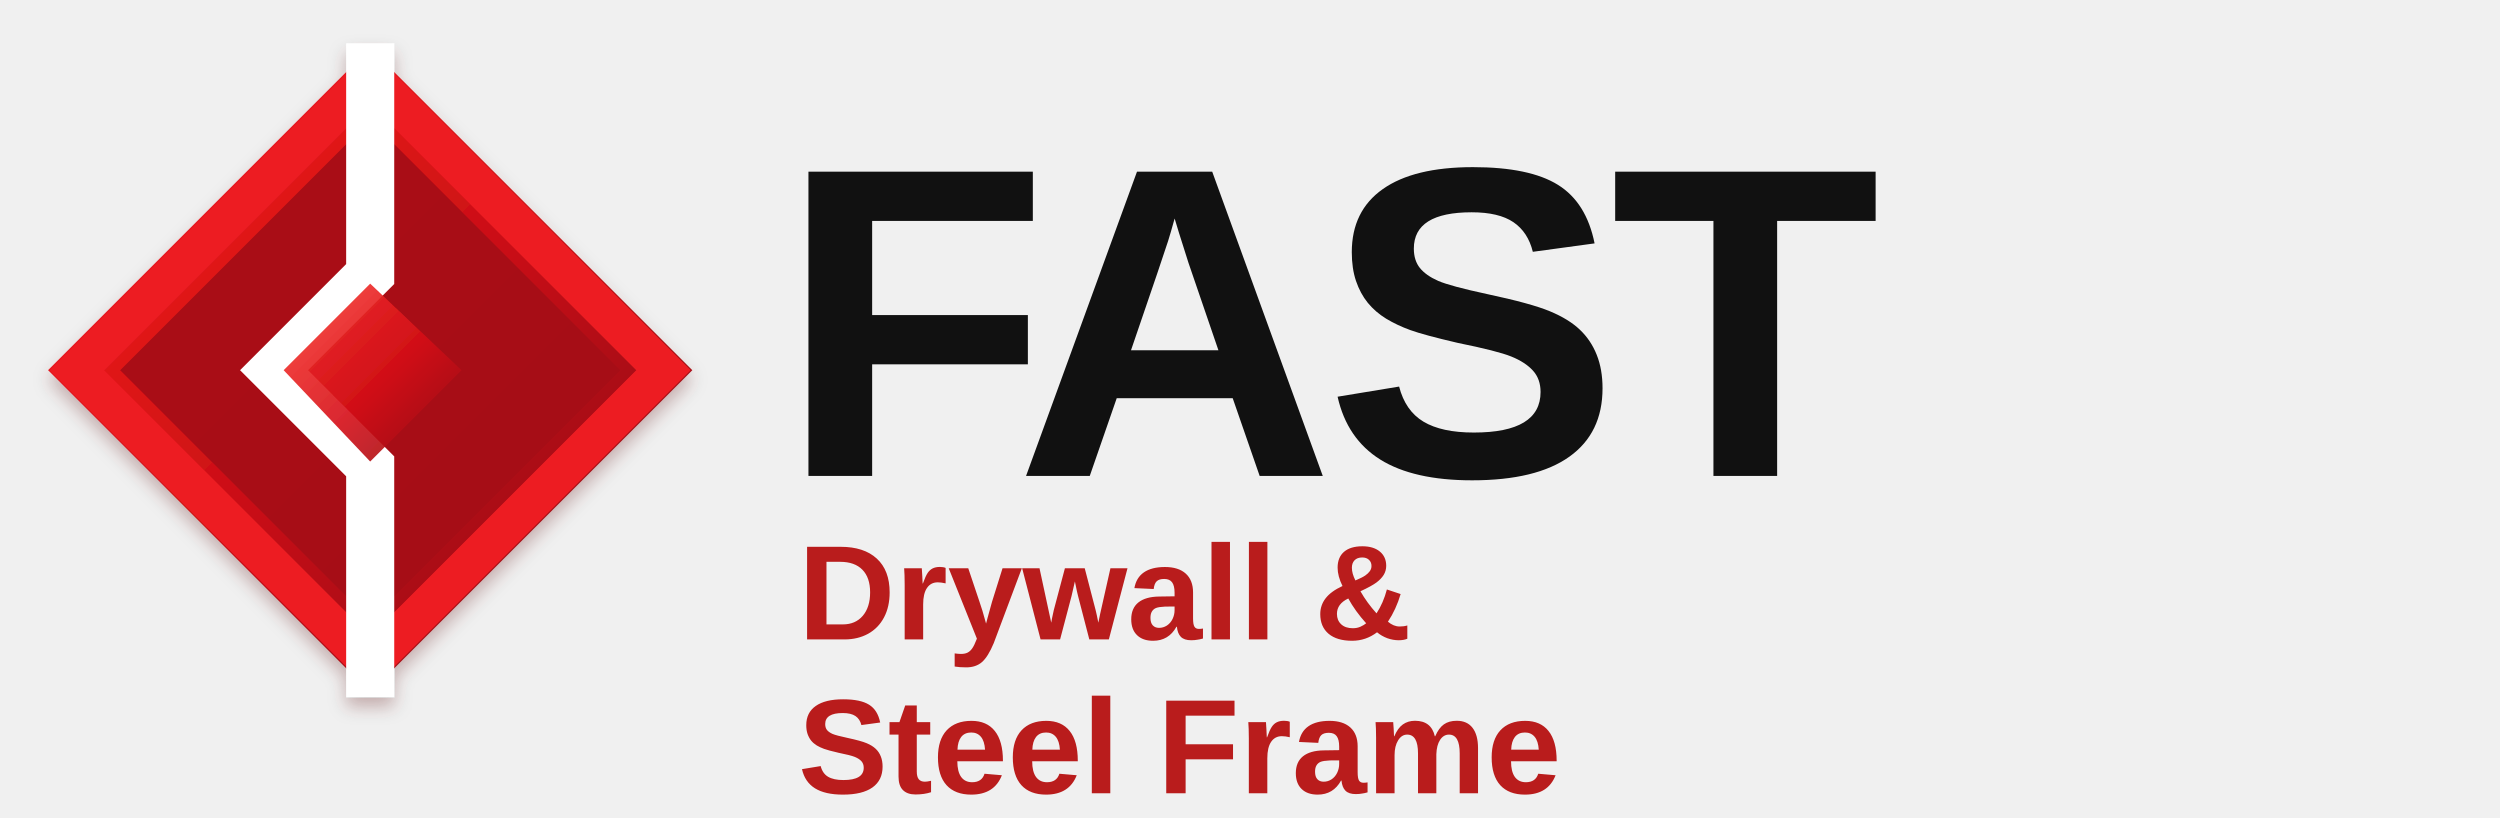
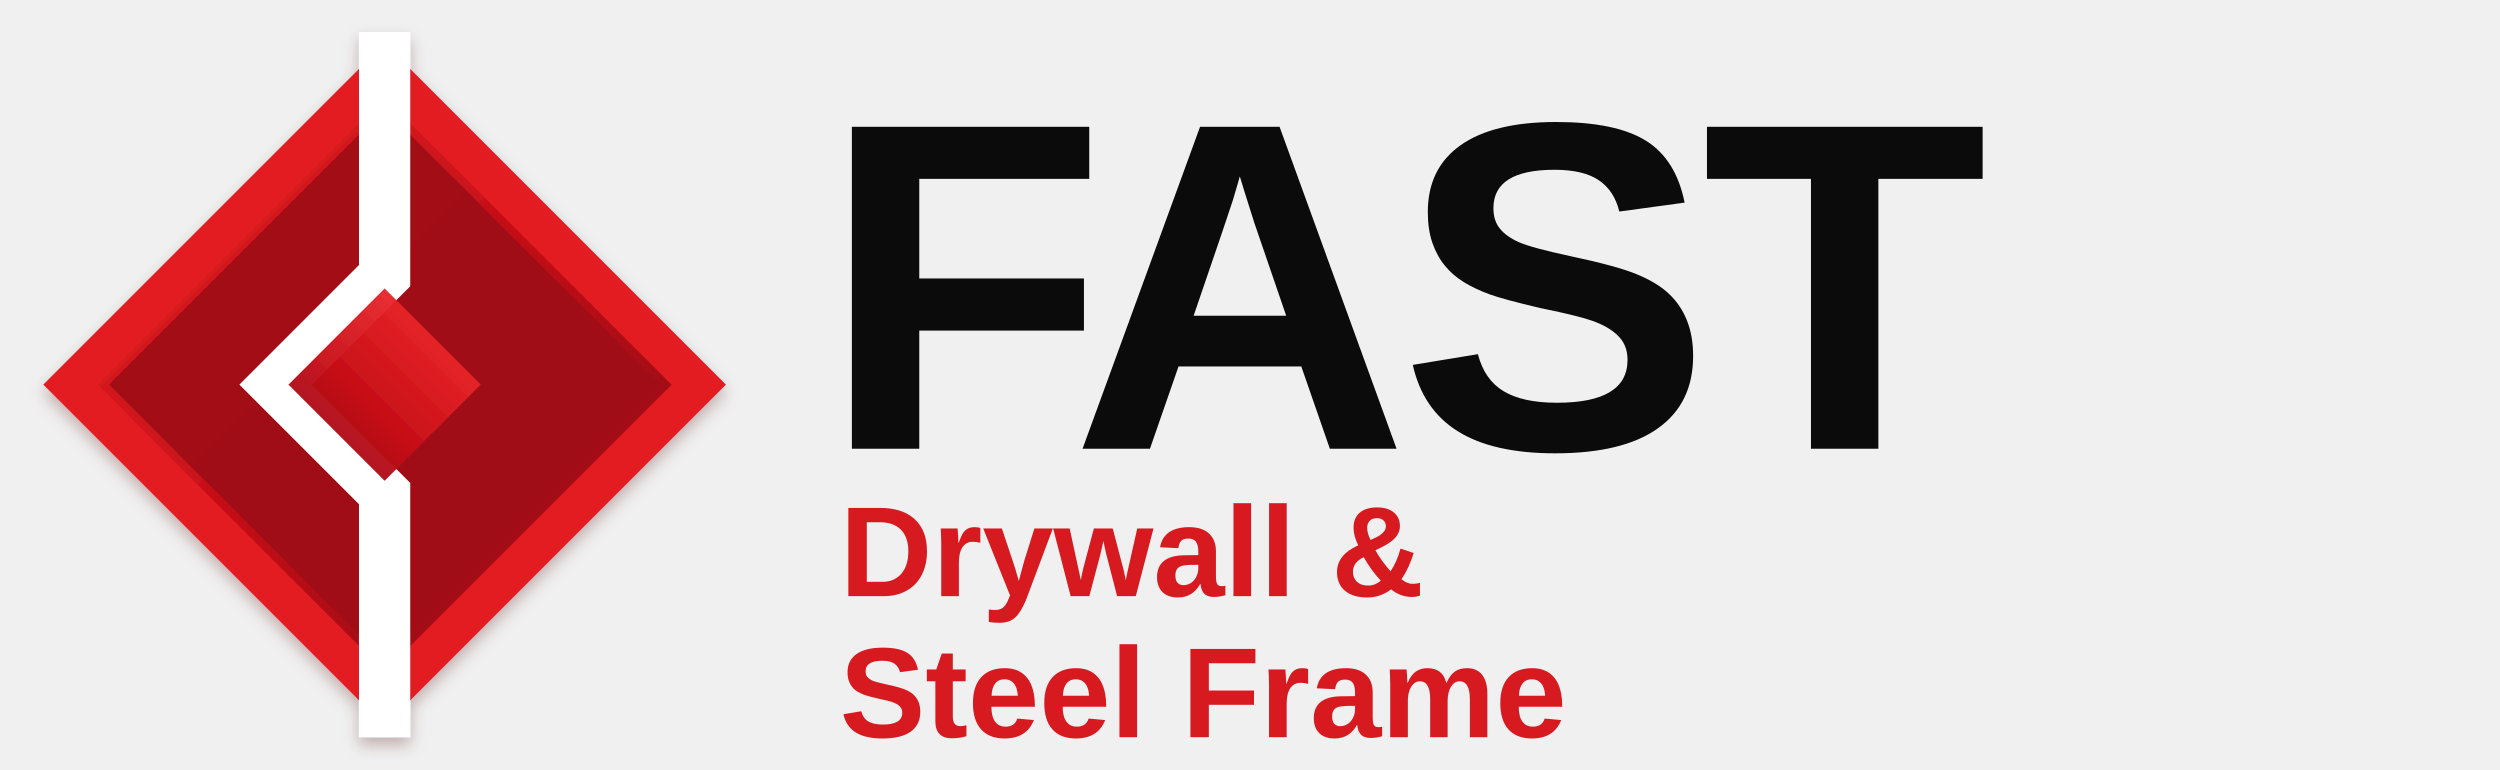
- <svg xmlns="http://www.w3.org/2000/svg" width="520" height="170" viewBox="0 0 520 170" role="img" aria-labelledby="title desc">
+ <svg xmlns="http://www.w3.org/2000/svg" width="390" height="120" viewBox="0 0 390 120" role="img" aria-labelledby="title desc">
  <defs>
-     <linearGradient id="redOuter" x1="0" y1="0" x2="1" y2="1">
-       <stop offset="0" stop-color="#ff1b1b" />
-       <stop offset="0.52" stop-color="#c81018" />
-       <stop offset="1" stop-color="#7d0710" />
+     <linearGradient id="logoRed" x1="0" y1="0" x2="1" y2="1">
+       <stop offset="0" stop-color="#ef2a2a" />
+       <stop offset="0.48" stop-color="#c40f18" />
+       <stop offset="1" stop-color="#7b0710" />
    </linearGradient>
-     <linearGradient id="redInner" x1="0" y1="0" x2="1" y2="1">
-       <stop offset="0" stop-color="#ff3a32" />
-       <stop offset="0.55" stop-color="#d51018" />
-       <stop offset="1" stop-color="#8f0911" />
+     <linearGradient id="logoRed2" x1="1" y1="0" x2="0" y2="1">
+       <stop offset="0" stop-color="#ff3535" />
+       <stop offset="0.58" stop-color="#c90f18" />
+       <stop offset="1" stop-color="#850810" />
    </linearGradient>
-     <filter id="softShadow" x="-20%" y="-20%" width="140%" height="140%">
-       <feDropShadow dx="0" dy="2" stdDeviation="1.8" flood-color="#510000" flood-opacity="0.28" />
+     <filter id="shadow" x="-20%" y="-20%" width="140%" height="140%">
+       <feDropShadow dx="0" dy="1.2" stdDeviation="1.2" flood-color="#4b0000" flood-opacity="0.28" />
    </filter>
  </defs>
-   <g transform="translate(10 10)" filter="url(#softShadow)">
-     <path d="M67 0 L134 67 L67 134 L0 67 Z" fill="url(#redOuter)" />
-     <path d="M67 15 L119 67 L67 119 L15 67 Z" fill="#a50b13" opacity="0.92" />
-     <path d="M67 6 L128 67 L67 128 L6 67 Z" fill="none" stroke="#ed1c24" stroke-width="8" />
-     <path d="M67 4 V47 L47 67 L67 87 V130" fill="none" stroke="#ffffff" stroke-width="10" stroke-linecap="square" stroke-linejoin="miter" />
-     <path d="M49 67 L67 49 L86 67 L67 86 Z" fill="url(#redInner)" opacity="0.9" />
+   <g transform="translate(7 7)" filter="url(#shadow)">
+     <path d="M53 0 L106 53 L53 106 L0 53 Z" fill="url(#logoRed)" />
+     <path d="M53 10 L96 53 L53 96 L10 53 Z" fill="#9f0b13" opacity="0.95" />
+     <path d="M53 4 L102 53 L53 102 L4 53 Z" fill="none" stroke="#e31a22" stroke-width="6" />
+     <path d="M53 2 V36 L36 53 L53 70 V104" fill="none" stroke="#fff" stroke-width="8" stroke-linecap="square" stroke-linejoin="miter" />
+     <path d="M38 53 L53 38 L68 53 L53 68 Z" fill="url(#logoRed2)" opacity="0.95" />
  </g>
-   <g transform="translate(162 15)">
-     <text x="0" y="84" font-family="Impact, Haettenschweiler, 'Arial Narrow Bold', Arial, sans-serif" font-size="92" font-weight="900" fill="#111111" letter-spacing="-2">FAST</text>
-     <text x="4" y="118" font-family="Arial, Helvetica, sans-serif" font-size="28" font-weight="800" fill="#b91c1c">Drywall &amp;</text>
-     <text x="4" y="150" font-family="Arial, Helvetica, sans-serif" font-size="28" font-weight="800" fill="#b91c1c">Steel Frame</text>
+   <g transform="translate(128 5)">
+     <text x="0" y="65" font-family="Impact, Haettenschweiler, 'Arial Narrow Bold', Arial, sans-serif" font-size="73" font-weight="900" fill="#0b0b0b" letter-spacing="-1.5">FAST</text>
+     <text x="3" y="88" font-family="Arial, Helvetica, sans-serif" font-size="20" font-weight="800" fill="#d71920">Drywall &amp;</text>
+     <text x="3" y="110" font-family="Arial, Helvetica, sans-serif" font-size="20" font-weight="800" fill="#d71920">Steel Frame</text>
  </g>
</svg>
